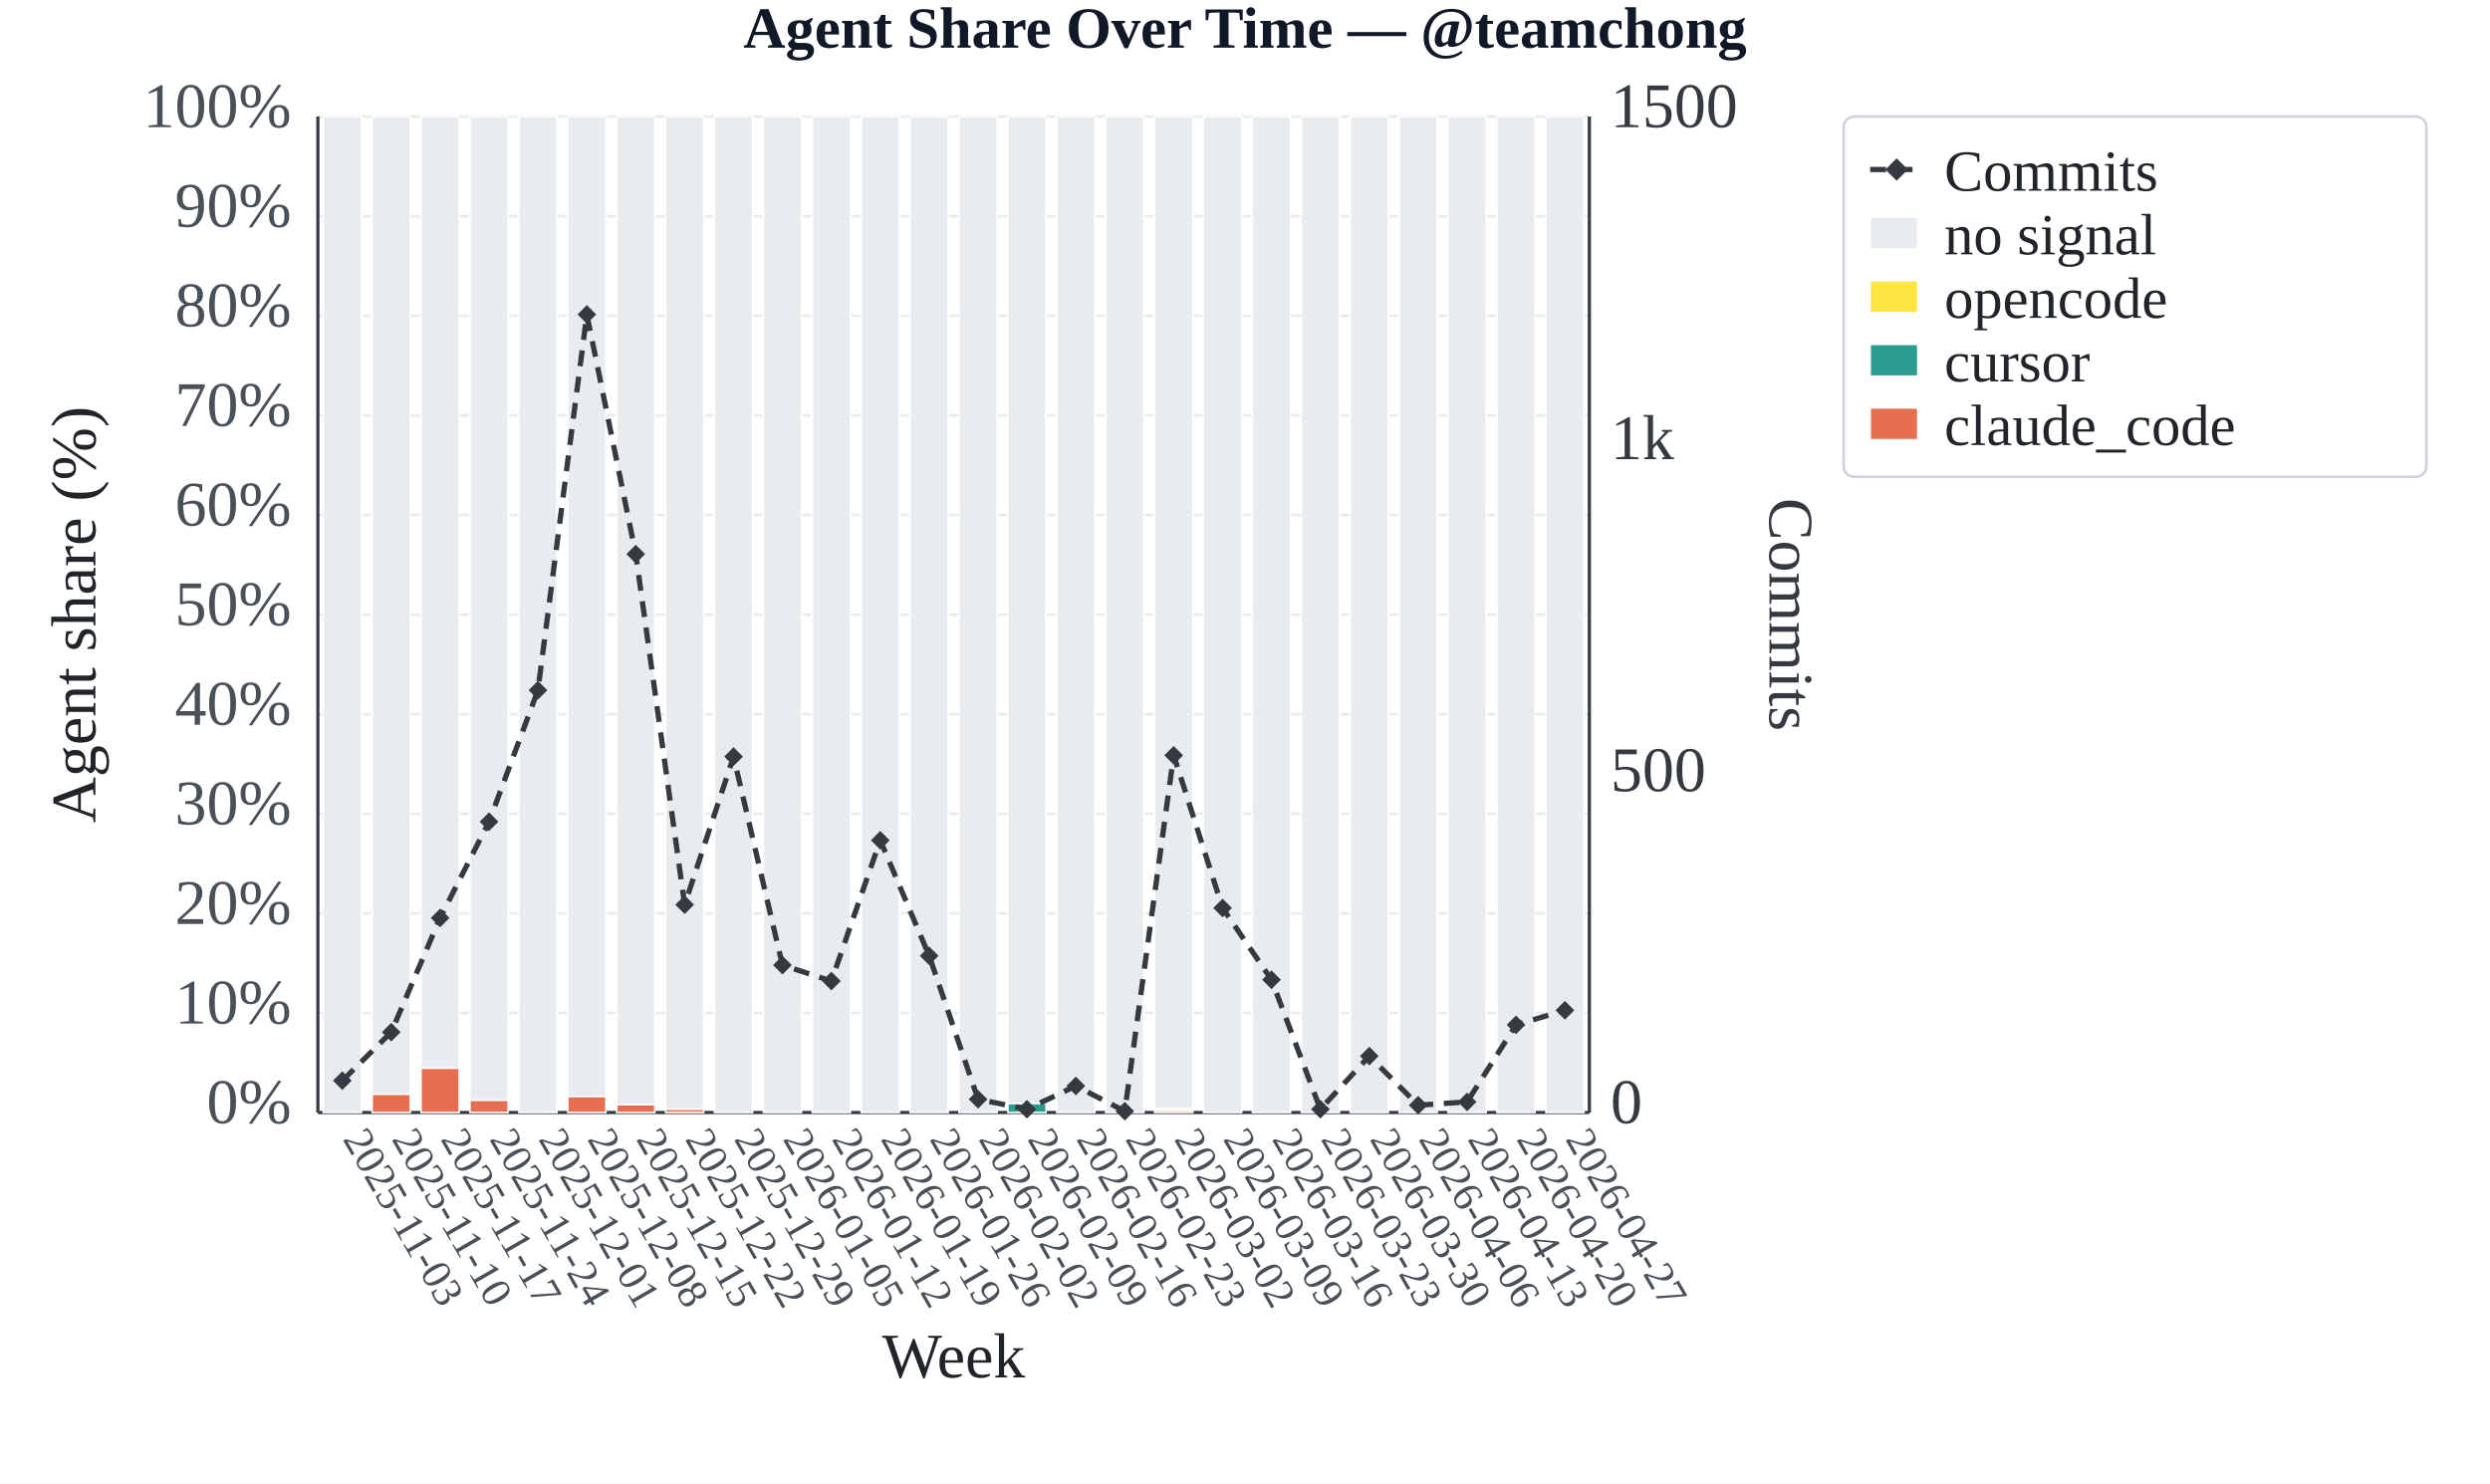
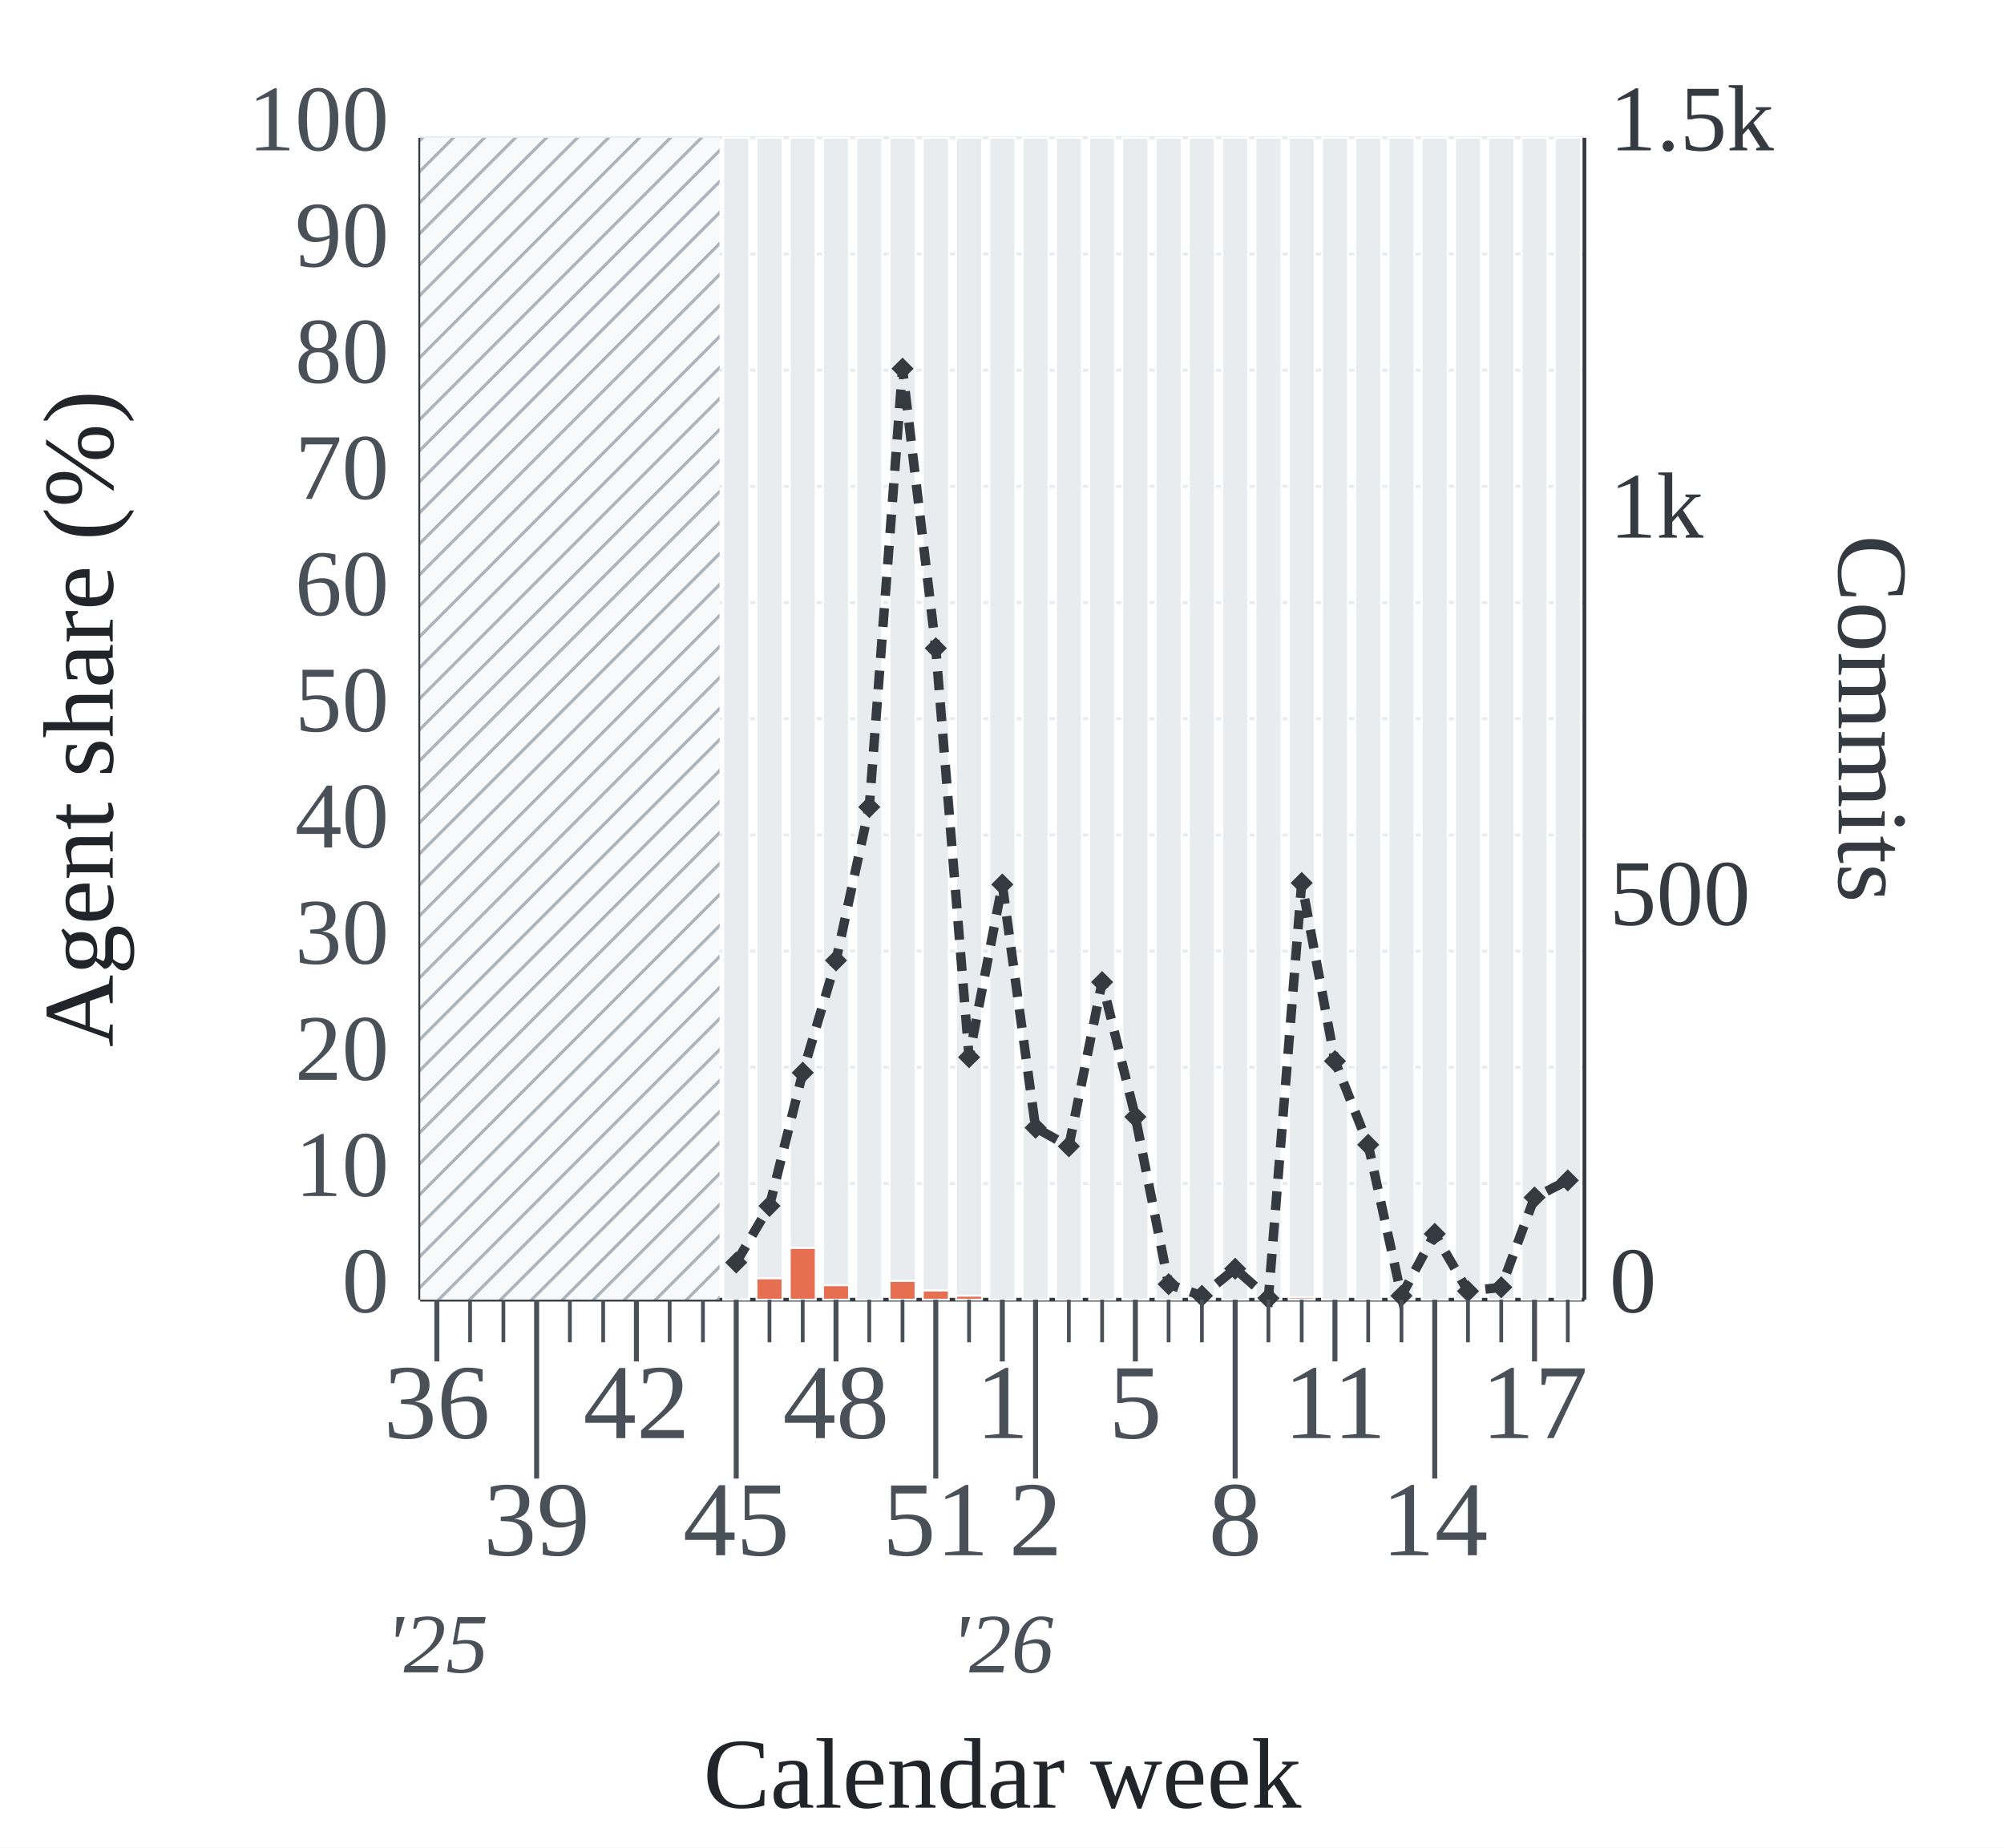
- <svg xmlns="http://www.w3.org/2000/svg" width="940" height="560" viewBox="0 0 940 560">
+ <svg xmlns="http://www.w3.org/2000/svg" width="640" height="590" viewBox="0 0 640 590">
  <rect width="100%" height="100%" fill="white" />
-   <line x1="120.00" y1="420.00" x2="600.00" y2="420.00" stroke="#e9ecef" stroke-width="1" />
-   <text x="110.00" y="424.00" text-anchor="end" font-size="24" fill="#495057">0%</text>
-   <line x1="120.00" y1="382.40" x2="600.00" y2="382.40" stroke="#e9ecef" stroke-width="1" />
-   <text x="110.00" y="386.40" text-anchor="end" font-size="24" fill="#495057">10%</text>
-   <line x1="120.00" y1="344.80" x2="600.00" y2="344.80" stroke="#e9ecef" stroke-width="1" />
-   <text x="110.00" y="348.80" text-anchor="end" font-size="24" fill="#495057">20%</text>
-   <line x1="120.00" y1="307.20" x2="600.00" y2="307.20" stroke="#e9ecef" stroke-width="1" />
-   <text x="110.00" y="311.20" text-anchor="end" font-size="24" fill="#495057">30%</text>
-   <line x1="120.00" y1="269.60" x2="600.00" y2="269.60" stroke="#e9ecef" stroke-width="1" />
-   <text x="110.00" y="273.60" text-anchor="end" font-size="24" fill="#495057">40%</text>
-   <line x1="120.00" y1="232.00" x2="600.00" y2="232.00" stroke="#e9ecef" stroke-width="1" />
-   <text x="110.00" y="236.00" text-anchor="end" font-size="24" fill="#495057">50%</text>
-   <line x1="120.00" y1="194.40" x2="600.00" y2="194.40" stroke="#e9ecef" stroke-width="1" />
-   <text x="110.00" y="198.40" text-anchor="end" font-size="24" fill="#495057">60%</text>
-   <line x1="120.00" y1="156.80" x2="600.00" y2="156.80" stroke="#e9ecef" stroke-width="1" />
-   <text x="110.00" y="160.80" text-anchor="end" font-size="24" fill="#495057">70%</text>
-   <line x1="120.00" y1="119.20" x2="600.00" y2="119.20" stroke="#e9ecef" stroke-width="1" />
-   <text x="110.00" y="123.20" text-anchor="end" font-size="24" fill="#495057">80%</text>
-   <line x1="120.00" y1="81.60" x2="600.00" y2="81.60" stroke="#e9ecef" stroke-width="1" />
-   <text x="110.00" y="85.60" text-anchor="end" font-size="24" fill="#495057">90%</text>
-   <line x1="120.00" y1="44.00" x2="600.00" y2="44.00" stroke="#e9ecef" stroke-width="1" />
-   <text x="110.00" y="48.00" text-anchor="end" font-size="24" fill="#495057">100%</text>
-   <line x1="120.00" y1="420.00" x2="600.00" y2="420.00" stroke="#343a40" stroke-width="1.2" />
-   <line x1="120.00" y1="44.00" x2="120.00" y2="420.00" stroke="#343a40" stroke-width="1.2" />
-   <text x="608.00" y="424.00" text-anchor="start" font-size="24" fill="#343a40">0</text>
-   <text x="608.00" y="298.67" text-anchor="start" font-size="24" fill="#343a40">500</text>
-   <text x="608.00" y="173.33" text-anchor="start" font-size="24" fill="#343a40">1k</text>
-   <text x="608.00" y="48.00" text-anchor="start" font-size="24" fill="#343a40">1500</text>
-   <line x1="600.00" y1="44.00" x2="600.00" y2="420.00" stroke="#343a40" stroke-width="1.2" />
-   <text x="470.00" y="18" text-anchor="middle" font-size="22" font-weight="700" fill="#111827">Agent Share Over Time — @teamchong</text>
-   <text x="36.00" y="232.00" transform="rotate(-90 36.00 232.00)" text-anchor="middle" font-size="24" fill="#212529">Agent share (%)</text>
-   <text x="360.00" y="520.00" text-anchor="middle" font-size="24" fill="#212529">Week</text>
-   <text x="668.00" y="232.00" transform="rotate(90 668.00 232.00)" text-anchor="middle" font-size="24" fill="#343a40">Commits</text>
-   <rect x="122.03" y="44.00" width="14.40" height="376.00" fill="#e9ecef" stroke="white" stroke-width="0.6" />
-   <rect x="140.49" y="413.04" width="14.40" height="6.96" fill="#e76f51" stroke="white" stroke-width="0.6" />
-   <rect x="140.49" y="44.00" width="14.40" height="369.04" fill="#e9ecef" stroke="white" stroke-width="0.6" />
-   <rect x="158.95" y="403.21" width="14.40" height="16.79" fill="#e76f51" stroke="white" stroke-width="0.6" />
-   <rect x="158.95" y="44.00" width="14.40" height="359.21" fill="#e9ecef" stroke="white" stroke-width="0.6" />
-   <rect x="177.42" y="415.30" width="14.40" height="4.70" fill="#e76f51" stroke="white" stroke-width="0.6" />
-   <rect x="177.42" y="44.00" width="14.40" height="371.30" fill="#e9ecef" stroke="white" stroke-width="0.6" />
-   <rect x="195.88" y="44.00" width="14.40" height="376.00" fill="#e9ecef" stroke="white" stroke-width="0.6" />
-   <rect x="214.34" y="413.88" width="14.40" height="6.12" fill="#e76f51" stroke="white" stroke-width="0.6" />
-   <rect x="214.34" y="44.00" width="14.40" height="369.88" fill="#e9ecef" stroke="white" stroke-width="0.6" />
-   <rect x="232.80" y="416.98" width="14.40" height="3.02" fill="#e76f51" stroke="white" stroke-width="0.6" />
-   <rect x="232.80" y="44.00" width="14.40" height="372.98" fill="#e9ecef" stroke="white" stroke-width="0.6" />
-   <rect x="251.26" y="418.69" width="14.40" height="1.31" fill="#e76f51" stroke="white" stroke-width="0.6" />
-   <rect x="251.26" y="44.00" width="14.40" height="374.69" fill="#e9ecef" stroke="white" stroke-width="0.6" />
-   <rect x="269.72" y="44.00" width="14.40" height="376.00" fill="#e9ecef" stroke="white" stroke-width="0.6" />
-   <rect x="288.18" y="44.00" width="14.40" height="376.00" fill="#e9ecef" stroke="white" stroke-width="0.6" />
-   <rect x="306.65" y="44.00" width="14.40" height="376.00" fill="#e9ecef" stroke="white" stroke-width="0.6" />
-   <rect x="325.11" y="44.00" width="14.40" height="376.00" fill="#e9ecef" stroke="white" stroke-width="0.6" />
-   <rect x="343.57" y="44.00" width="14.40" height="376.00" fill="#e9ecef" stroke="white" stroke-width="0.6" />
-   <rect x="362.03" y="44.00" width="14.40" height="376.00" fill="#e9ecef" stroke="white" stroke-width="0.6" />
-   <rect x="380.49" y="416.52" width="14.40" height="3.48" fill="#2a9d8f" stroke="white" stroke-width="0.6" />
-   <rect x="380.49" y="44.00" width="14.40" height="372.52" fill="#e9ecef" stroke="white" stroke-width="0.6" />
-   <rect x="398.95" y="44.00" width="14.40" height="376.00" fill="#e9ecef" stroke="white" stroke-width="0.6" />
-   <rect x="417.42" y="44.00" width="14.40" height="376.00" fill="#e9ecef" stroke="white" stroke-width="0.6" />
-   <rect x="435.88" y="419.21" width="14.40" height="0.79" fill="#e76f51" stroke="white" stroke-width="0.6" />
-   <rect x="435.88" y="418.41" width="14.40" height="0.79" fill="#fee440" stroke="white" stroke-width="0.6" />
-   <rect x="435.88" y="44.00" width="14.40" height="374.41" fill="#e9ecef" stroke="white" stroke-width="0.6" />
-   <rect x="454.34" y="44.00" width="14.40" height="376.00" fill="#e9ecef" stroke="white" stroke-width="0.6" />
-   <rect x="472.80" y="44.00" width="14.40" height="376.00" fill="#e9ecef" stroke="white" stroke-width="0.6" />
-   <rect x="491.26" y="44.00" width="14.40" height="376.00" fill="#e9ecef" stroke="white" stroke-width="0.6" />
-   <rect x="509.72" y="44.00" width="14.40" height="376.00" fill="#e9ecef" stroke="white" stroke-width="0.6" />
-   <rect x="528.18" y="44.00" width="14.40" height="376.00" fill="#e9ecef" stroke="white" stroke-width="0.6" />
-   <rect x="546.65" y="44.00" width="14.40" height="376.00" fill="#e9ecef" stroke="white" stroke-width="0.6" />
-   <rect x="565.11" y="44.00" width="14.40" height="376.00" fill="#e9ecef" stroke="white" stroke-width="0.6" />
-   <rect x="583.57" y="44.00" width="14.40" height="376.00" fill="#e9ecef" stroke="white" stroke-width="0.6" />
-   <polyline fill="none" stroke="#343a40" stroke-width="2" stroke-dasharray="6 4" points="129.23,407.97 147.69,389.67 166.15,346.55 184.62,310.21 203.08,260.58 221.54,118.70 240.00,209.19 258.46,341.54 276.92,285.64 295.38,364.35 313.85,370.37 332.31,317.23 350.77,360.84 369.23,414.99 387.69,418.75 406.15,409.97 424.62,419.50 443.08,285.14 461.54,342.79 480.00,369.87 498.46,418.75 516.92,398.69 535.38,417.24 553.85,415.99 572.31,386.91 590.77,381.40" />
-   <rect x="126.73" y="405.47" width="5" height="5" fill="#343a40" transform="rotate(45 129.23 407.97)" />
-   <rect x="145.19" y="387.17" width="5" height="5" fill="#343a40" transform="rotate(45 147.69 389.67)" />
-   <rect x="163.65" y="344.05" width="5" height="5" fill="#343a40" transform="rotate(45 166.15 346.55)" />
-   <rect x="182.12" y="307.71" width="5" height="5" fill="#343a40" transform="rotate(45 184.62 310.21)" />
-   <rect x="200.58" y="258.08" width="5" height="5" fill="#343a40" transform="rotate(45 203.08 260.58)" />
-   <rect x="219.04" y="116.20" width="5" height="5" fill="#343a40" transform="rotate(45 221.54 118.70)" />
-   <rect x="237.50" y="206.69" width="5" height="5" fill="#343a40" transform="rotate(45 240.00 209.19)" />
-   <rect x="255.96" y="339.04" width="5" height="5" fill="#343a40" transform="rotate(45 258.46 341.54)" />
-   <rect x="274.42" y="283.14" width="5" height="5" fill="#343a40" transform="rotate(45 276.92 285.64)" />
-   <rect x="292.88" y="361.85" width="5" height="5" fill="#343a40" transform="rotate(45 295.38 364.35)" />
-   <rect x="311.35" y="367.87" width="5" height="5" fill="#343a40" transform="rotate(45 313.85 370.37)" />
-   <rect x="329.81" y="314.73" width="5" height="5" fill="#343a40" transform="rotate(45 332.31 317.23)" />
-   <rect x="348.27" y="358.34" width="5" height="5" fill="#343a40" transform="rotate(45 350.77 360.84)" />
-   <rect x="366.73" y="412.49" width="5" height="5" fill="#343a40" transform="rotate(45 369.23 414.99)" />
-   <rect x="385.19" y="416.25" width="5" height="5" fill="#343a40" transform="rotate(45 387.69 418.75)" />
-   <rect x="403.65" y="407.47" width="5" height="5" fill="#343a40" transform="rotate(45 406.15 409.97)" />
-   <rect x="422.12" y="417.00" width="5" height="5" fill="#343a40" transform="rotate(45 424.62 419.50)" />
-   <rect x="440.58" y="282.64" width="5" height="5" fill="#343a40" transform="rotate(45 443.08 285.14)" />
-   <rect x="459.04" y="340.29" width="5" height="5" fill="#343a40" transform="rotate(45 461.54 342.79)" />
-   <rect x="477.50" y="367.37" width="5" height="5" fill="#343a40" transform="rotate(45 480.00 369.87)" />
-   <rect x="495.96" y="416.25" width="5" height="5" fill="#343a40" transform="rotate(45 498.46 418.75)" />
-   <rect x="514.42" y="396.19" width="5" height="5" fill="#343a40" transform="rotate(45 516.92 398.69)" />
-   <rect x="532.88" y="414.74" width="5" height="5" fill="#343a40" transform="rotate(45 535.38 417.24)" />
-   <rect x="551.35" y="413.49" width="5" height="5" fill="#343a40" transform="rotate(45 553.85 415.99)" />
-   <rect x="569.81" y="384.41" width="5" height="5" fill="#343a40" transform="rotate(45 572.31 386.91)" />
-   <rect x="588.27" y="378.90" width="5" height="5" fill="#343a40" transform="rotate(45 590.77 381.40)" />
-   <text x="129.23" y="430.00" transform="rotate(60 129.23 430.00)" font-size="16" text-anchor="start" fill="#495057">2025-11-03</text>
-   <text x="147.69" y="430.00" transform="rotate(60 147.69 430.00)" font-size="16" text-anchor="start" fill="#495057">2025-11-10</text>
-   <text x="166.15" y="430.00" transform="rotate(60 166.15 430.00)" font-size="16" text-anchor="start" fill="#495057">2025-11-17</text>
-   <text x="184.62" y="430.00" transform="rotate(60 184.62 430.00)" font-size="16" text-anchor="start" fill="#495057">2025-11-24</text>
-   <text x="203.08" y="430.00" transform="rotate(60 203.08 430.00)" font-size="16" text-anchor="start" fill="#495057">2025-12-01</text>
-   <text x="221.54" y="430.00" transform="rotate(60 221.54 430.00)" font-size="16" text-anchor="start" fill="#495057">2025-12-08</text>
-   <text x="240.00" y="430.00" transform="rotate(60 240.00 430.00)" font-size="16" text-anchor="start" fill="#495057">2025-12-15</text>
-   <text x="258.46" y="430.00" transform="rotate(60 258.46 430.00)" font-size="16" text-anchor="start" fill="#495057">2025-12-22</text>
-   <text x="276.92" y="430.00" transform="rotate(60 276.92 430.00)" font-size="16" text-anchor="start" fill="#495057">2025-12-29</text>
-   <text x="295.38" y="430.00" transform="rotate(60 295.38 430.00)" font-size="16" text-anchor="start" fill="#495057">2026-01-05</text>
-   <text x="313.85" y="430.00" transform="rotate(60 313.85 430.00)" font-size="16" text-anchor="start" fill="#495057">2026-01-12</text>
-   <text x="332.31" y="430.00" transform="rotate(60 332.31 430.00)" font-size="16" text-anchor="start" fill="#495057">2026-01-19</text>
-   <text x="350.77" y="430.00" transform="rotate(60 350.77 430.00)" font-size="16" text-anchor="start" fill="#495057">2026-01-26</text>
-   <text x="369.23" y="430.00" transform="rotate(60 369.23 430.00)" font-size="16" text-anchor="start" fill="#495057">2026-02-02</text>
-   <text x="387.69" y="430.00" transform="rotate(60 387.69 430.00)" font-size="16" text-anchor="start" fill="#495057">2026-02-09</text>
-   <text x="406.15" y="430.00" transform="rotate(60 406.15 430.00)" font-size="16" text-anchor="start" fill="#495057">2026-02-16</text>
-   <text x="424.62" y="430.00" transform="rotate(60 424.62 430.00)" font-size="16" text-anchor="start" fill="#495057">2026-02-23</text>
-   <text x="443.08" y="430.00" transform="rotate(60 443.08 430.00)" font-size="16" text-anchor="start" fill="#495057">2026-03-02</text>
-   <text x="461.54" y="430.00" transform="rotate(60 461.54 430.00)" font-size="16" text-anchor="start" fill="#495057">2026-03-09</text>
-   <text x="480.00" y="430.00" transform="rotate(60 480.00 430.00)" font-size="16" text-anchor="start" fill="#495057">2026-03-16</text>
-   <text x="498.46" y="430.00" transform="rotate(60 498.46 430.00)" font-size="16" text-anchor="start" fill="#495057">2026-03-23</text>
-   <text x="516.92" y="430.00" transform="rotate(60 516.92 430.00)" font-size="16" text-anchor="start" fill="#495057">2026-03-30</text>
-   <text x="535.38" y="430.00" transform="rotate(60 535.38 430.00)" font-size="16" text-anchor="start" fill="#495057">2026-04-06</text>
-   <text x="553.85" y="430.00" transform="rotate(60 553.85 430.00)" font-size="16" text-anchor="start" fill="#495057">2026-04-13</text>
-   <text x="572.31" y="430.00" transform="rotate(60 572.31 430.00)" font-size="16" text-anchor="start" fill="#495057">2026-04-20</text>
-   <text x="590.77" y="430.00" transform="rotate(60 590.77 430.00)" font-size="16" text-anchor="start" fill="#495057">2026-04-27</text>
-   <rect x="696.00" y="44.00" width="220.00" height="136.00" rx="4" ry="4" fill="white" fill-opacity="0.92" stroke="#ced4da" stroke-width="1" />
-   <line x1="706.00" y1="64.00" x2="726.00" y2="64.00" stroke="#343a40" stroke-width="2" stroke-dasharray="6 4" />
-   <rect x="713.00" y="61.00" width="6" height="6" fill="#343a40" transform="rotate(45 716.00 64.00)" />
-   <text x="734.00" y="72.00" font-size="22" fill="#212529">Commits</text>
-   <rect x="706.00" y="82.00" width="18" height="12" fill="#e9ecef" stroke="#ffffff" stroke-width="0.6" />
-   <text x="734.00" y="96.00" font-size="22" fill="#212529">no signal</text>
-   <rect x="706.00" y="106.00" width="18" height="12" fill="#fee440" stroke="#ffffff" stroke-width="0.6" />
-   <text x="734.00" y="120.00" font-size="22" fill="#212529">opencode</text>
-   <rect x="706.00" y="130.00" width="18" height="12" fill="#2a9d8f" stroke="#ffffff" stroke-width="0.6" />
-   <text x="734.00" y="144.00" font-size="22" fill="#212529">cursor</text>
-   <rect x="706.00" y="154.00" width="18" height="12" fill="#e76f51" stroke="#ffffff" stroke-width="0.6" />
-   <text x="734.00" y="168.00" font-size="22" fill="#212529">claude_code</text>
+   <defs>
+     <pattern id="gapHatch" width="7" height="7" patternUnits="userSpaceOnUse" patternTransform="rotate(45)">
+       <rect width="7" height="7" fill="#f8f9fa" />
+       <line x1="0" y1="0" x2="0" y2="7" stroke="#adb5bd" stroke-width="2" />
+     </pattern>
+   </defs>
+   <line x1="134.20" y1="415.00" x2="506.00" y2="415.00" stroke="#e9ecef" stroke-width="1" />
+   <text x="124.20" y="419.00" text-anchor="end" font-size="30" fill="#495057">0</text>
+   <line x1="134.20" y1="377.90" x2="506.00" y2="377.90" stroke="#e9ecef" stroke-width="1" />
+   <text x="124.20" y="381.90" text-anchor="end" font-size="30" fill="#495057">10</text>
+   <line x1="134.20" y1="340.80" x2="506.00" y2="340.80" stroke="#e9ecef" stroke-width="1" />
+   <text x="124.20" y="344.80" text-anchor="end" font-size="30" fill="#495057">20</text>
+   <line x1="134.20" y1="303.70" x2="506.00" y2="303.70" stroke="#e9ecef" stroke-width="1" />
+   <text x="124.20" y="307.70" text-anchor="end" font-size="30" fill="#495057">30</text>
+   <line x1="134.20" y1="266.60" x2="506.00" y2="266.60" stroke="#e9ecef" stroke-width="1" />
+   <text x="124.20" y="270.60" text-anchor="end" font-size="30" fill="#495057">40</text>
+   <line x1="134.20" y1="229.50" x2="506.00" y2="229.50" stroke="#e9ecef" stroke-width="1" />
+   <text x="124.20" y="233.50" text-anchor="end" font-size="30" fill="#495057">50</text>
+   <line x1="134.20" y1="192.40" x2="506.00" y2="192.40" stroke="#e9ecef" stroke-width="1" />
+   <text x="124.20" y="196.40" text-anchor="end" font-size="30" fill="#495057">60</text>
+   <line x1="134.20" y1="155.30" x2="506.00" y2="155.30" stroke="#e9ecef" stroke-width="1" />
+   <text x="124.20" y="159.30" text-anchor="end" font-size="30" fill="#495057">70</text>
+   <line x1="134.20" y1="118.20" x2="506.00" y2="118.20" stroke="#e9ecef" stroke-width="1" />
+   <text x="124.20" y="122.20" text-anchor="end" font-size="30" fill="#495057">80</text>
+   <line x1="134.20" y1="81.10" x2="506.00" y2="81.10" stroke="#e9ecef" stroke-width="1" />
+   <text x="124.20" y="85.10" text-anchor="end" font-size="30" fill="#495057">90</text>
+   <line x1="134.20" y1="44.00" x2="506.00" y2="44.00" stroke="#e9ecef" stroke-width="1" />
+   <text x="124.20" y="48.00" text-anchor="end" font-size="30" fill="#495057">100</text>
+   <line x1="134.20" y1="415.00" x2="506.00" y2="415.00" stroke="#343a40" stroke-width="1.2" />
+   <line x1="134.20" y1="44.00" x2="134.20" y2="415.00" stroke="#343a40" stroke-width="1.2" />
+   <text x="514.00" y="419.00" text-anchor="start" font-size="30" fill="#343a40">0</text>
+   <text x="514.00" y="295.33" text-anchor="start" font-size="30" fill="#343a40">500</text>
+   <text x="514.00" y="171.67" text-anchor="start" font-size="30" fill="#343a40">1k</text>
+   <text x="514.00" y="48.00" text-anchor="start" font-size="30" fill="#343a40">1.5k</text>
+   <line x1="506.00" y1="44.00" x2="506.00" y2="415.00" stroke="#343a40" stroke-width="1.2" />
+   <text x="36.00" y="229.50" transform="rotate(-90 36.00 229.50)" text-anchor="middle" font-size="32" fill="#212529">Agent share (%)</text>
+   <text x="320.10" y="577.20" text-anchor="middle" font-size="32" fill="#212529">Calendar week</text>
+   <text x="587.20" y="229.50" transform="rotate(90 587.20 229.50)" text-anchor="middle" font-size="32" fill="#343a40">Commits</text>
+   <rect x="134.20" y="44.00" width="95.61" height="371.00" fill="url(#gapHatch)" stroke="none" />
+   <rect x="230.97" y="44.00" width="8.29" height="371.00" fill="#e9ecef" stroke="white" stroke-width="0.6" />
+   <rect x="241.60" y="408.13" width="8.29" height="6.87" fill="#e76f51" stroke="white" stroke-width="0.6" />
+   <rect x="241.60" y="44.00" width="8.29" height="364.13" fill="#e9ecef" stroke="white" stroke-width="0.6" />
+   <rect x="252.22" y="398.44" width="8.29" height="16.56" fill="#e76f51" stroke="white" stroke-width="0.6" />
+   <rect x="252.22" y="44.00" width="8.29" height="354.44" fill="#e9ecef" stroke="white" stroke-width="0.6" />
+   <rect x="262.84" y="410.36" width="8.29" height="4.64" fill="#e76f51" stroke="white" stroke-width="0.6" />
+   <rect x="262.84" y="44.00" width="8.29" height="366.36" fill="#e9ecef" stroke="white" stroke-width="0.6" />
+   <rect x="273.47" y="44.00" width="8.29" height="371.00" fill="#e9ecef" stroke="white" stroke-width="0.6" />
+   <rect x="284.09" y="408.96" width="8.29" height="6.04" fill="#e76f51" stroke="white" stroke-width="0.6" />
+   <rect x="284.09" y="44.00" width="8.29" height="364.96" fill="#e9ecef" stroke="white" stroke-width="0.6" />
+   <rect x="294.71" y="412.02" width="8.29" height="2.98" fill="#e76f51" stroke="white" stroke-width="0.6" />
+   <rect x="294.71" y="44.00" width="8.29" height="368.02" fill="#e9ecef" stroke="white" stroke-width="0.6" />
+   <rect x="305.33" y="413.70" width="8.29" height="1.30" fill="#e76f51" stroke="white" stroke-width="0.6" />
+   <rect x="305.33" y="44.00" width="8.29" height="369.70" fill="#e9ecef" stroke="white" stroke-width="0.6" />
+   <rect x="315.96" y="44.00" width="8.29" height="371.00" fill="#e9ecef" stroke="white" stroke-width="0.6" />
+   <rect x="326.58" y="44.00" width="8.29" height="371.00" fill="#e9ecef" stroke="white" stroke-width="0.6" />
+   <rect x="337.20" y="44.00" width="8.29" height="371.00" fill="#e9ecef" stroke="white" stroke-width="0.6" />
+   <rect x="347.83" y="44.00" width="8.29" height="371.00" fill="#e9ecef" stroke="white" stroke-width="0.6" />
+   <rect x="358.45" y="44.00" width="8.29" height="371.00" fill="#e9ecef" stroke="white" stroke-width="0.6" />
+   <rect x="369.07" y="44.00" width="8.29" height="371.00" fill="#e9ecef" stroke="white" stroke-width="0.6" />
+   <rect x="379.69" y="44.00" width="8.29" height="371.00" fill="#e9ecef" stroke="white" stroke-width="0.6" />
+   <rect x="390.32" y="44.00" width="8.29" height="371.00" fill="#e9ecef" stroke="white" stroke-width="0.6" />
+   <rect x="400.94" y="44.00" width="8.29" height="371.00" fill="#e9ecef" stroke="white" stroke-width="0.6" />
+   <rect x="411.56" y="414.22" width="8.29" height="0.78" fill="#e76f51" stroke="white" stroke-width="0.6" />
+   <rect x="411.56" y="44.00" width="8.29" height="370.22" fill="#e9ecef" stroke="white" stroke-width="0.6" />
+   <rect x="422.19" y="44.00" width="8.29" height="371.00" fill="#e9ecef" stroke="white" stroke-width="0.6" />
+   <rect x="432.81" y="44.00" width="8.29" height="371.00" fill="#e9ecef" stroke="white" stroke-width="0.6" />
+   <rect x="443.43" y="44.00" width="8.29" height="371.00" fill="#e9ecef" stroke="white" stroke-width="0.6" />
+   <rect x="454.05" y="44.00" width="8.29" height="371.00" fill="#e9ecef" stroke="white" stroke-width="0.6" />
+   <rect x="464.68" y="44.00" width="8.29" height="371.00" fill="#e9ecef" stroke="white" stroke-width="0.6" />
+   <rect x="475.30" y="44.00" width="8.29" height="371.00" fill="#e9ecef" stroke="white" stroke-width="0.6" />
+   <rect x="485.92" y="44.00" width="8.29" height="371.00" fill="#e9ecef" stroke="white" stroke-width="0.6" />
+   <rect x="496.55" y="44.00" width="8.29" height="371.00" fill="#e9ecef" stroke="white" stroke-width="0.6" />
+   <polyline fill="none" stroke="#343a40" stroke-width="3" stroke-dasharray="6 4" points="235.12,403.13 245.74,385.07 256.36,342.53 266.99,306.67 277.61,257.70 288.23,117.71 298.85,206.99 309.48,337.58 320.10,282.43 330.72,360.09 341.35,366.03 351.97,313.59 362.59,356.63 373.21,410.05 383.84,413.76 394.46,405.11 405.08,414.51 415.71,281.93 426.33,338.82 436.95,365.53 447.57,413.76 458.20,393.98 468.82,412.28 479.44,411.04 490.07,382.35 500.69,376.91" />
+   <rect x="232.62" y="400.63" width="5" height="5" fill="#343a40" transform="rotate(45 235.12 403.13)" />
+   <rect x="243.24" y="382.57" width="5" height="5" fill="#343a40" transform="rotate(45 245.74 385.07)" />
+   <rect x="253.86" y="340.03" width="5" height="5" fill="#343a40" transform="rotate(45 256.36 342.53)" />
+   <rect x="264.49" y="304.17" width="5" height="5" fill="#343a40" transform="rotate(45 266.99 306.67)" />
+   <rect x="275.11" y="255.20" width="5" height="5" fill="#343a40" transform="rotate(45 277.61 257.70)" />
+   <rect x="285.73" y="115.21" width="5" height="5" fill="#343a40" transform="rotate(45 288.23 117.71)" />
+   <rect x="296.35" y="204.49" width="5" height="5" fill="#343a40" transform="rotate(45 298.85 206.99)" />
+   <rect x="306.98" y="335.08" width="5" height="5" fill="#343a40" transform="rotate(45 309.48 337.58)" />
+   <rect x="317.60" y="279.93" width="5" height="5" fill="#343a40" transform="rotate(45 320.10 282.43)" />
+   <rect x="328.22" y="357.59" width="5" height="5" fill="#343a40" transform="rotate(45 330.72 360.09)" />
+   <rect x="338.85" y="363.53" width="5" height="5" fill="#343a40" transform="rotate(45 341.35 366.03)" />
+   <rect x="349.47" y="311.09" width="5" height="5" fill="#343a40" transform="rotate(45 351.97 313.59)" />
+   <rect x="360.09" y="354.13" width="5" height="5" fill="#343a40" transform="rotate(45 362.59 356.63)" />
+   <rect x="370.71" y="407.55" width="5" height="5" fill="#343a40" transform="rotate(45 373.21 410.05)" />
+   <rect x="381.34" y="411.26" width="5" height="5" fill="#343a40" transform="rotate(45 383.84 413.76)" />
+   <rect x="391.96" y="402.61" width="5" height="5" fill="#343a40" transform="rotate(45 394.46 405.11)" />
+   <rect x="402.58" y="412.01" width="5" height="5" fill="#343a40" transform="rotate(45 405.08 414.51)" />
+   <rect x="413.21" y="279.43" width="5" height="5" fill="#343a40" transform="rotate(45 415.71 281.93)" />
+   <rect x="423.83" y="336.32" width="5" height="5" fill="#343a40" transform="rotate(45 426.33 338.82)" />
+   <rect x="434.45" y="363.03" width="5" height="5" fill="#343a40" transform="rotate(45 436.95 365.53)" />
+   <rect x="445.07" y="411.26" width="5" height="5" fill="#343a40" transform="rotate(45 447.57 413.76)" />
+   <rect x="455.70" y="391.48" width="5" height="5" fill="#343a40" transform="rotate(45 458.20 393.98)" />
+   <rect x="466.32" y="409.78" width="5" height="5" fill="#343a40" transform="rotate(45 468.82 412.28)" />
+   <rect x="476.94" y="408.54" width="5" height="5" fill="#343a40" transform="rotate(45 479.44 411.04)" />
+   <rect x="487.57" y="379.85" width="5" height="5" fill="#343a40" transform="rotate(45 490.07 382.35)" />
+   <rect x="498.19" y="374.41" width="5" height="5" fill="#343a40" transform="rotate(45 500.69 376.91)" />
+   <line x1="139.51" y1="415.00" x2="139.51" y2="434.72" stroke="#495057" stroke-width="1.6" />
+   <line x1="150.13" y1="415.00" x2="150.13" y2="428.60" stroke="#495057" stroke-width="1.2" />
+   <line x1="160.76" y1="415.00" x2="160.76" y2="428.60" stroke="#495057" stroke-width="1.2" />
+   <line x1="171.38" y1="415.00" x2="171.38" y2="472.12" stroke="#495057" stroke-width="1.6" />
+   <line x1="182.00" y1="415.00" x2="182.00" y2="428.60" stroke="#495057" stroke-width="1.2" />
+   <line x1="192.63" y1="415.00" x2="192.63" y2="428.60" stroke="#495057" stroke-width="1.2" />
+   <line x1="203.25" y1="415.00" x2="203.25" y2="434.72" stroke="#495057" stroke-width="1.6" />
+   <line x1="213.87" y1="415.00" x2="213.87" y2="428.60" stroke="#495057" stroke-width="1.2" />
+   <line x1="224.49" y1="415.00" x2="224.49" y2="428.60" stroke="#495057" stroke-width="1.2" />
+   <line x1="235.12" y1="415.00" x2="235.12" y2="472.12" stroke="#495057" stroke-width="1.6" />
+   <line x1="245.74" y1="415.00" x2="245.74" y2="428.60" stroke="#495057" stroke-width="1.2" />
+   <line x1="256.36" y1="415.00" x2="256.36" y2="428.60" stroke="#495057" stroke-width="1.2" />
+   <line x1="266.99" y1="415.00" x2="266.99" y2="434.72" stroke="#495057" stroke-width="1.6" />
+   <line x1="277.61" y1="415.00" x2="277.61" y2="428.60" stroke="#495057" stroke-width="1.2" />
+   <line x1="288.23" y1="415.00" x2="288.23" y2="428.60" stroke="#495057" stroke-width="1.2" />
+   <line x1="298.85" y1="415.00" x2="298.85" y2="472.12" stroke="#495057" stroke-width="1.6" />
+   <line x1="309.48" y1="415.00" x2="309.48" y2="428.60" stroke="#495057" stroke-width="1.2" />
+   <line x1="320.10" y1="415.00" x2="320.10" y2="434.72" stroke="#495057" stroke-width="1.6" />
+   <line x1="330.72" y1="415.00" x2="330.72" y2="472.12" stroke="#495057" stroke-width="1.6" />
+   <line x1="341.35" y1="415.00" x2="341.35" y2="428.60" stroke="#495057" stroke-width="1.2" />
+   <line x1="351.97" y1="415.00" x2="351.97" y2="428.60" stroke="#495057" stroke-width="1.2" />
+   <line x1="362.59" y1="415.00" x2="362.59" y2="434.72" stroke="#495057" stroke-width="1.6" />
+   <line x1="373.21" y1="415.00" x2="373.21" y2="428.60" stroke="#495057" stroke-width="1.2" />
+   <line x1="383.84" y1="415.00" x2="383.84" y2="428.60" stroke="#495057" stroke-width="1.2" />
+   <line x1="394.46" y1="415.00" x2="394.46" y2="472.12" stroke="#495057" stroke-width="1.6" />
+   <line x1="405.08" y1="415.00" x2="405.08" y2="428.60" stroke="#495057" stroke-width="1.2" />
+   <line x1="415.71" y1="415.00" x2="415.71" y2="428.60" stroke="#495057" stroke-width="1.2" />
+   <line x1="426.33" y1="415.00" x2="426.33" y2="434.72" stroke="#495057" stroke-width="1.6" />
+   <line x1="436.95" y1="415.00" x2="436.95" y2="428.60" stroke="#495057" stroke-width="1.2" />
+   <line x1="447.57" y1="415.00" x2="447.57" y2="428.60" stroke="#495057" stroke-width="1.2" />
+   <line x1="458.20" y1="415.00" x2="458.20" y2="472.12" stroke="#495057" stroke-width="1.6" />
+   <line x1="468.82" y1="415.00" x2="468.82" y2="428.60" stroke="#495057" stroke-width="1.2" />
+   <line x1="479.44" y1="415.00" x2="479.44" y2="428.60" stroke="#495057" stroke-width="1.2" />
+   <line x1="490.07" y1="415.00" x2="490.07" y2="434.72" stroke="#495057" stroke-width="1.6" />
+   <line x1="500.69" y1="415.00" x2="500.69" y2="428.60" stroke="#495057" stroke-width="1.2" />
+   <text x="139.51" y="459.20" text-anchor="middle" font-size="34" fill="#495057">36</text>
+   <text x="171.38" y="496.60" text-anchor="middle" font-size="34" fill="#495057">39</text>
+   <text x="203.25" y="459.20" text-anchor="middle" font-size="34" fill="#495057">42</text>
+   <text x="235.12" y="496.60" text-anchor="middle" font-size="34" fill="#495057">45</text>
+   <text x="266.99" y="459.20" text-anchor="middle" font-size="34" fill="#495057">48</text>
+   <text x="298.85" y="496.60" text-anchor="middle" font-size="34" fill="#495057">51</text>
+   <text x="320.10" y="459.20" text-anchor="middle" font-size="34" fill="#495057">1</text>
+   <text x="330.72" y="496.60" text-anchor="middle" font-size="34" fill="#495057">2</text>
+   <text x="362.59" y="459.20" text-anchor="middle" font-size="34" fill="#495057">5</text>
+   <text x="394.46" y="496.60" text-anchor="middle" font-size="34" fill="#495057">8</text>
+   <text x="426.33" y="459.20" text-anchor="middle" font-size="34" fill="#495057">11</text>
+   <text x="458.20" y="496.60" text-anchor="middle" font-size="34" fill="#495057">14</text>
+   <text x="490.07" y="459.20" text-anchor="middle" font-size="34" fill="#495057">17</text>
+   <text x="139.51" y="534.00" text-anchor="middle" font-size="27" font-style="italic" fill="#495057">'25</text>
+   <text x="320.10" y="534.00" text-anchor="middle" font-size="27" font-style="italic" fill="#495057">'26</text>
</svg>
